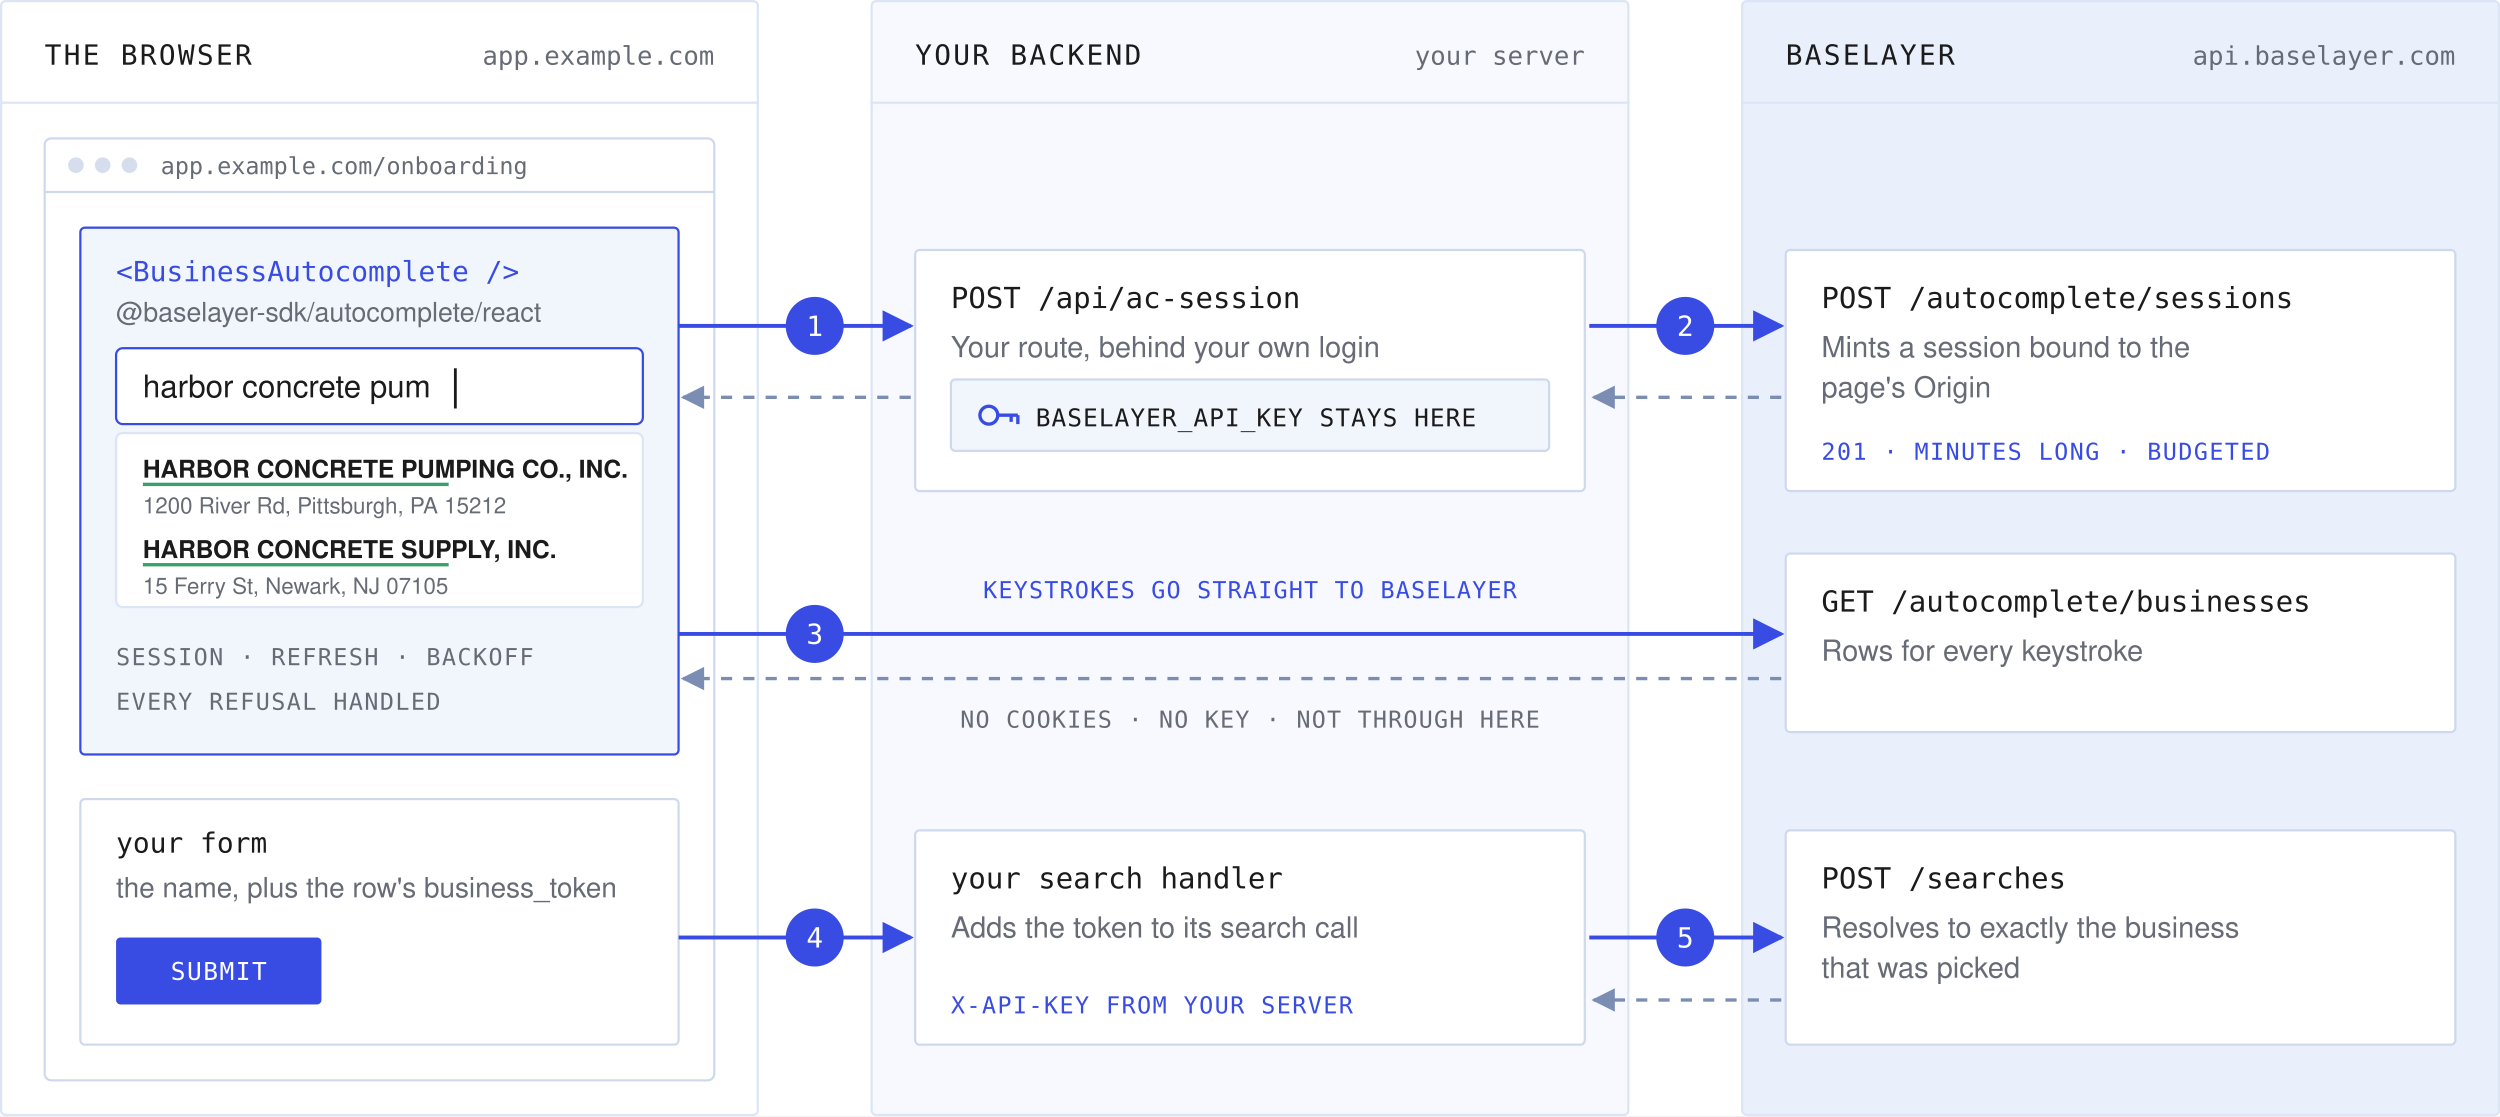
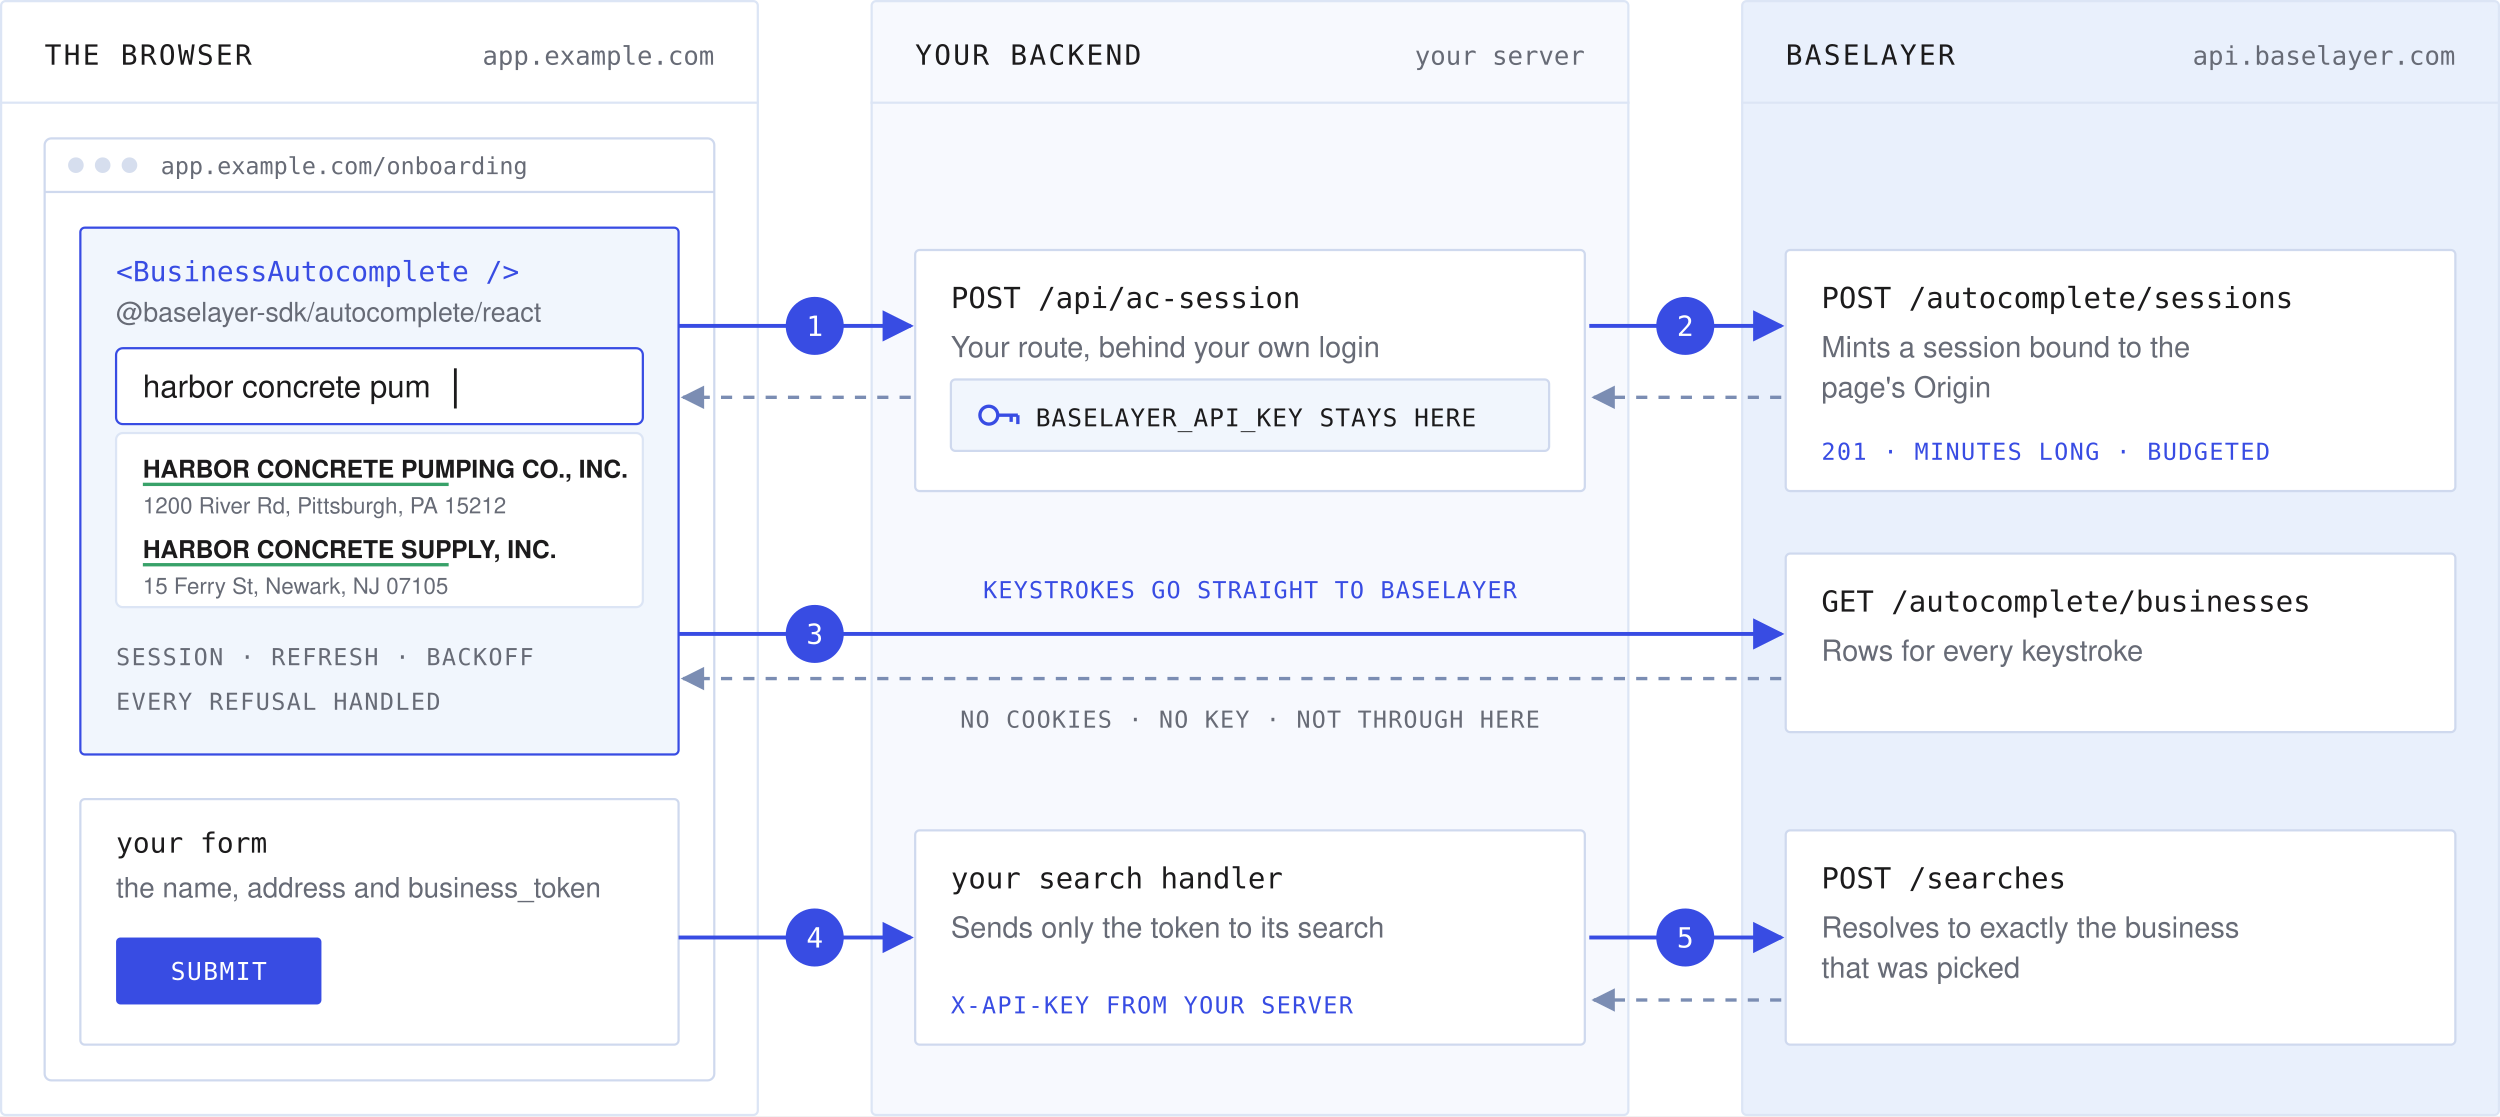
<svg xmlns="http://www.w3.org/2000/svg" width="1120" height="500" viewBox="0 0 1120 500" role="img" aria-labelledby="arch-title arch-desc">
  <rect width="100%" height="100%" fill="#ffffff" />
  <defs>
    <marker id="arch-head" viewBox="0 0 10 10" refX="9" refY="5" markerWidth="8" markerHeight="8" orient="auto-start-reverse">
      <path d="M0 0 L10 5 L0 10 z" fill="#384ce3" />
    </marker>
    <marker id="arch-head-return" viewBox="0 0 10 10" refX="9" refY="5" markerWidth="7" markerHeight="7" orient="auto-start-reverse">
      <path d="M0 0 L10 5 L0 10 z" fill="#7b8db3" />
    </marker>
  </defs>
  <g>
    <rect x="0.5" y="0.5" width="339" height="499" rx="2" fill="#ffffff" stroke="#dce5f5" />
    <line x1="0" y1="46" x2="340" y2="46" stroke="#dce5f5" />
    <text x="20" y="29" font-family="ui-monospace, SFMono-Regular, &quot;SF Mono&quot;, Menlo, Consolas, monospace" font-size="12.5" letter-spacing="0.08em" fill="#1c1b1c">THE BROWSER</text>
    <text x="320" y="29" text-anchor="end" font-family="ui-monospace, SFMono-Regular, &quot;SF Mono&quot;, Menlo, Consolas, monospace" font-size="11.5" fill="#676b76">app.example.com</text>
  </g>
  <g>
    <rect x="390.5" y="0.5" width="339" height="499" rx="2" fill="#f7f9fe" stroke="#dce5f5" />
    <line x1="390" y1="46" x2="730" y2="46" stroke="#dce5f5" />
    <text x="410" y="29" font-family="ui-monospace, SFMono-Regular, &quot;SF Mono&quot;, Menlo, Consolas, monospace" font-size="12.5" letter-spacing="0.08em" fill="#1c1b1c">YOUR BACKEND</text>
    <text x="710" y="29" text-anchor="end" font-family="ui-monospace, SFMono-Regular, &quot;SF Mono&quot;, Menlo, Consolas, monospace" font-size="11.5" fill="#676b76">your server</text>
  </g>
  <g>
    <rect x="780.5" y="0.5" width="339" height="499" rx="2" fill="#e9f0fc" stroke="#dce5f5" />
    <line x1="780" y1="46" x2="1120" y2="46" stroke="#dce5f5" />
    <text x="800" y="29" font-family="ui-monospace, SFMono-Regular, &quot;SF Mono&quot;, Menlo, Consolas, monospace" font-size="12.5" letter-spacing="0.08em" fill="#1c1b1c">BASELAYER</text>
    <text x="1100" y="29" text-anchor="end" font-family="ui-monospace, SFMono-Regular, &quot;SF Mono&quot;, Menlo, Consolas, monospace" font-size="11.5" fill="#676b76">api.baselayer.com</text>
  </g>
  <rect x="20" y="62" width="300" height="422" rx="3" fill="#ffffff" stroke="#cfd9ee" />
  <line x1="20" y1="86" x2="320" y2="86" stroke="#cfd9ee" />
  <circle cx="34" cy="74" r="3.5" fill="#d6deee" />
  <circle cx="46" cy="74" r="3.5" fill="#d6deee" />
  <circle cx="58" cy="74" r="3.5" fill="#d6deee" />
  <text x="72" y="78" font-family="ui-monospace, SFMono-Regular, &quot;SF Mono&quot;, Menlo, Consolas, monospace" font-size="10.5" fill="#676b76">app.example.com/onboarding</text>
  <rect x="36" y="102" width="268" height="236" rx="2" fill="#f1f6fd" stroke="#384ce3" />
  <text x="52" y="126" font-family="ui-monospace, SFMono-Regular, &quot;SF Mono&quot;, Menlo, Consolas, monospace" font-size="12.5" fill="#384ce3">&lt;BusinessAutocomplete /&gt;</text>
  <text x="52" y="144" font-family="-apple-system, BlinkMacSystemFont, &quot;Segoe UI&quot;, Helvetica, Arial, sans-serif" font-size="12" fill="#676b76">@baselayer-sdk/autocomplete/react</text>
  <rect x="52" y="156" width="236" height="34" rx="3" fill="#ffffff" stroke="#384ce3" />
  <text x="64" y="178" font-family="-apple-system, BlinkMacSystemFont, &quot;Segoe UI&quot;, Helvetica, Arial, sans-serif" font-size="14" fill="#1c1b1c">harbor concrete pum</text>
  <line x1="204" y1="165" x2="204" y2="183" stroke="#1c1b1c" stroke-width="1.25" />
  <rect x="52" y="194" width="236" height="78" rx="3" fill="#ffffff" stroke="#dce5f5" />
  <text x="64" y="214" font-family="-apple-system, BlinkMacSystemFont, &quot;Segoe UI&quot;, Helvetica, Arial, sans-serif" font-size="11" font-weight="600" fill="#1c1b1c">HARBOR CONCRETE PUMPING CO., INC.</text>
  <line x1="64" y1="217" x2="201" y2="217" stroke="#38a169" stroke-width="1.5" />
  <text x="64" y="230" font-family="-apple-system, BlinkMacSystemFont, &quot;Segoe UI&quot;, Helvetica, Arial, sans-serif" font-size="10" fill="#676b76">1200 River Rd, Pittsburgh, PA 15212</text>
  <text x="64" y="250" font-family="-apple-system, BlinkMacSystemFont, &quot;Segoe UI&quot;, Helvetica, Arial, sans-serif" font-size="11" font-weight="600" fill="#1c1b1c">HARBOR CONCRETE SUPPLY, INC.</text>
  <line x1="64" y1="253" x2="201" y2="253" stroke="#38a169" stroke-width="1.5" />
  <text x="64" y="266" font-family="-apple-system, BlinkMacSystemFont, &quot;Segoe UI&quot;, Helvetica, Arial, sans-serif" font-size="10" fill="#676b76">15 Ferry St, Newark, NJ 07105</text>
  <text x="52" y="298" font-family="ui-monospace, SFMono-Regular, &quot;SF Mono&quot;, Menlo, Consolas, monospace" font-size="10.5" letter-spacing="0.06em" fill="#676b76">SESSION · REFRESH · BACKOFF</text>
  <text x="52" y="318" font-family="ui-monospace, SFMono-Regular, &quot;SF Mono&quot;, Menlo, Consolas, monospace" font-size="10.5" letter-spacing="0.06em" fill="#676b76">EVERY REFUSAL HANDLED</text>
  <rect x="36" y="358" width="268" height="110" rx="2" fill="#ffffff" stroke="#cfd9ee" />
  <text x="52" y="382" font-family="ui-monospace, SFMono-Regular, &quot;SF Mono&quot;, Menlo, Consolas, monospace" font-size="12.5" fill="#1c1b1c">your form</text>
-   <text x="52" y="402" font-family="-apple-system, BlinkMacSystemFont, &quot;Segoe UI&quot;, Helvetica, Arial, sans-serif" font-size="12.5" fill="#676b76">the name, plus the row's business_token</text>
+   <text x="52" y="402" font-family="-apple-system, BlinkMacSystemFont, &quot;Segoe UI&quot;, Helvetica, Arial, sans-serif" font-size="12.5" fill="#676b76">the name, address and business_token</text>
  <rect x="52" y="420" width="92" height="30" rx="2" fill="#384ce3" />
  <text x="98" y="439" text-anchor="middle" font-family="ui-monospace, SFMono-Regular, &quot;SF Mono&quot;, Menlo, Consolas, monospace" font-size="11" letter-spacing="0.06em" fill="#ffffff">SUBMIT</text>
  <g>
    <rect x="410" y="112" width="300" height="108" rx="2" fill="#ffffff" stroke="#cfd9ee" />
    <text x="426" y="138" font-family="ui-monospace, SFMono-Regular, &quot;SF Mono&quot;, Menlo, Consolas, monospace" font-size="13" fill="#1c1b1c">POST /api/ac-session</text>
    <text x="426" y="160" font-family="-apple-system, BlinkMacSystemFont, &quot;Segoe UI&quot;, Helvetica, Arial, sans-serif" font-size="13" fill="#676b76">Your route, behind your own login</text>
  </g>
  <rect x="426" y="170" width="268" height="32" rx="2" fill="#f1f6fd" stroke="#cfd9ee" />
  <g transform="translate(438 178)" stroke="#384ce3" stroke-width="1.5" fill="none">
    <circle cx="5" cy="8" r="4" />
    <path d="M9 8 H18 M15 8 V11 M18 8 V12" />
  </g>
  <text x="464" y="191" font-family="ui-monospace, SFMono-Regular, &quot;SF Mono&quot;, Menlo, Consolas, monospace" font-size="11" letter-spacing="0.04em" fill="#1c1b1c">BASELAYER_API_KEY STAYS HERE</text>
  <text x="560" y="268" text-anchor="middle" font-family="ui-monospace, SFMono-Regular, &quot;SF Mono&quot;, Menlo, Consolas, monospace" font-size="10.5" letter-spacing="0.05em" fill="#384ce3">KEYSTROKES GO STRAIGHT TO BASELAYER</text>
  <text x="560" y="326" text-anchor="middle" font-family="ui-monospace, SFMono-Regular, &quot;SF Mono&quot;, Menlo, Consolas, monospace" font-size="10.5" letter-spacing="0.05em" fill="#676b76">NO COOKIES · NO KEY · NOT THROUGH HERE</text>
  <g>
    <rect x="410" y="372" width="300" height="96" rx="2" fill="#ffffff" stroke="#cfd9ee" />
    <text x="426" y="398" font-family="ui-monospace, SFMono-Regular, &quot;SF Mono&quot;, Menlo, Consolas, monospace" font-size="13" fill="#1c1b1c">your search handler</text>
-     <text x="426" y="420" font-family="-apple-system, BlinkMacSystemFont, &quot;Segoe UI&quot;, Helvetica, Arial, sans-serif" font-size="13" fill="#676b76">Adds the token to its search call</text>
+     <text x="426" y="420" font-family="-apple-system, BlinkMacSystemFont, &quot;Segoe UI&quot;, Helvetica, Arial, sans-serif" font-size="13" fill="#676b76">Sends only the token to its search</text>
    <text x="426" y="454" font-family="ui-monospace, SFMono-Regular, &quot;SF Mono&quot;, Menlo, Consolas, monospace" font-size="10.5" letter-spacing="0.06em" fill="#384ce3">X-API-KEY FROM YOUR SERVER</text>
  </g>
  <g>
    <rect x="800" y="112" width="300" height="108" rx="2" fill="#ffffff" stroke="#cfd9ee" />
    <text x="816" y="138" font-family="ui-monospace, SFMono-Regular, &quot;SF Mono&quot;, Menlo, Consolas, monospace" font-size="13" fill="#1c1b1c">POST /autocomplete/sessions</text>
    <text x="816" y="160" font-family="-apple-system, BlinkMacSystemFont, &quot;Segoe UI&quot;, Helvetica, Arial, sans-serif" font-size="13" fill="#676b76">Mints a session bound to the</text>
    <text x="816" y="178" font-family="-apple-system, BlinkMacSystemFont, &quot;Segoe UI&quot;, Helvetica, Arial, sans-serif" font-size="13" fill="#676b76">page's Origin</text>
    <text x="816" y="206" font-family="ui-monospace, SFMono-Regular, &quot;SF Mono&quot;, Menlo, Consolas, monospace" font-size="10.5" letter-spacing="0.06em" fill="#384ce3">201 · MINUTES LONG · BUDGETED</text>
  </g>
  <g>
    <rect x="800" y="248" width="300" height="80" rx="2" fill="#ffffff" stroke="#cfd9ee" />
    <text x="816" y="274" font-family="ui-monospace, SFMono-Regular, &quot;SF Mono&quot;, Menlo, Consolas, monospace" font-size="13" fill="#1c1b1c">GET /autocomplete/businesses</text>
    <text x="816" y="296" font-family="-apple-system, BlinkMacSystemFont, &quot;Segoe UI&quot;, Helvetica, Arial, sans-serif" font-size="13" fill="#676b76">Rows for every keystroke</text>
  </g>
  <g>
    <rect x="800" y="372" width="300" height="96" rx="2" fill="#ffffff" stroke="#cfd9ee" />
    <text x="816" y="398" font-family="ui-monospace, SFMono-Regular, &quot;SF Mono&quot;, Menlo, Consolas, monospace" font-size="13" fill="#1c1b1c">POST /searches</text>
    <text x="816" y="420" font-family="-apple-system, BlinkMacSystemFont, &quot;Segoe UI&quot;, Helvetica, Arial, sans-serif" font-size="13" fill="#676b76">Resolves to exactly the business</text>
    <text x="816" y="438" font-family="-apple-system, BlinkMacSystemFont, &quot;Segoe UI&quot;, Helvetica, Arial, sans-serif" font-size="13" fill="#676b76">that was picked</text>
  </g>
  <line x1="304" y1="146" x2="408" y2="146" stroke="#384ce3" stroke-width="1.75" marker-end="url(#arch-head)" />
  <line x1="408" y1="178" x2="306" y2="178" stroke="#7b8db3" stroke-width="1.5" stroke-dasharray="5 5" marker-end="url(#arch-head-return)" />
  <g>
    <circle cx="365" cy="146" r="13" fill="#384ce3" />
    <text x="365" y="150.5" text-anchor="middle" font-family="ui-monospace, SFMono-Regular, &quot;SF Mono&quot;, Menlo, Consolas, monospace" font-size="12.5" fill="#ffffff">1</text>
  </g>
  <line x1="712" y1="146" x2="798" y2="146" stroke="#384ce3" stroke-width="1.75" marker-end="url(#arch-head)" />
  <line x1="798" y1="178" x2="714" y2="178" stroke="#7b8db3" stroke-width="1.5" stroke-dasharray="5 5" marker-end="url(#arch-head-return)" />
  <g>
    <circle cx="755" cy="146" r="13" fill="#384ce3" />
    <text x="755" y="150.5" text-anchor="middle" font-family="ui-monospace, SFMono-Regular, &quot;SF Mono&quot;, Menlo, Consolas, monospace" font-size="12.5" fill="#ffffff">2</text>
  </g>
  <line x1="304" y1="284" x2="798" y2="284" stroke="#384ce3" stroke-width="1.75" marker-end="url(#arch-head)" />
  <line x1="798" y1="304" x2="306" y2="304" stroke="#7b8db3" stroke-width="1.5" stroke-dasharray="5 5" marker-end="url(#arch-head-return)" />
  <g>
    <circle cx="365" cy="284" r="13" fill="#384ce3" />
    <text x="365" y="288.5" text-anchor="middle" font-family="ui-monospace, SFMono-Regular, &quot;SF Mono&quot;, Menlo, Consolas, monospace" font-size="12.5" fill="#ffffff">3</text>
  </g>
  <line x1="304" y1="420" x2="408" y2="420" stroke="#384ce3" stroke-width="1.75" marker-end="url(#arch-head)" />
  <g>
    <circle cx="365" cy="420" r="13" fill="#384ce3" />
    <text x="365" y="424.5" text-anchor="middle" font-family="ui-monospace, SFMono-Regular, &quot;SF Mono&quot;, Menlo, Consolas, monospace" font-size="12.5" fill="#ffffff">4</text>
  </g>
  <line x1="712" y1="420" x2="798" y2="420" stroke="#384ce3" stroke-width="1.75" marker-end="url(#arch-head)" />
  <line x1="798" y1="448" x2="714" y2="448" stroke="#7b8db3" stroke-width="1.5" stroke-dasharray="5 5" marker-end="url(#arch-head-return)" />
  <g>
    <circle cx="755" cy="420" r="13" fill="#384ce3" />
    <text x="755" y="424.5" text-anchor="middle" font-family="ui-monospace, SFMono-Regular, &quot;SF Mono&quot;, Menlo, Consolas, monospace" font-size="12.5" fill="#ffffff">5</text>
  </g>
</svg>
